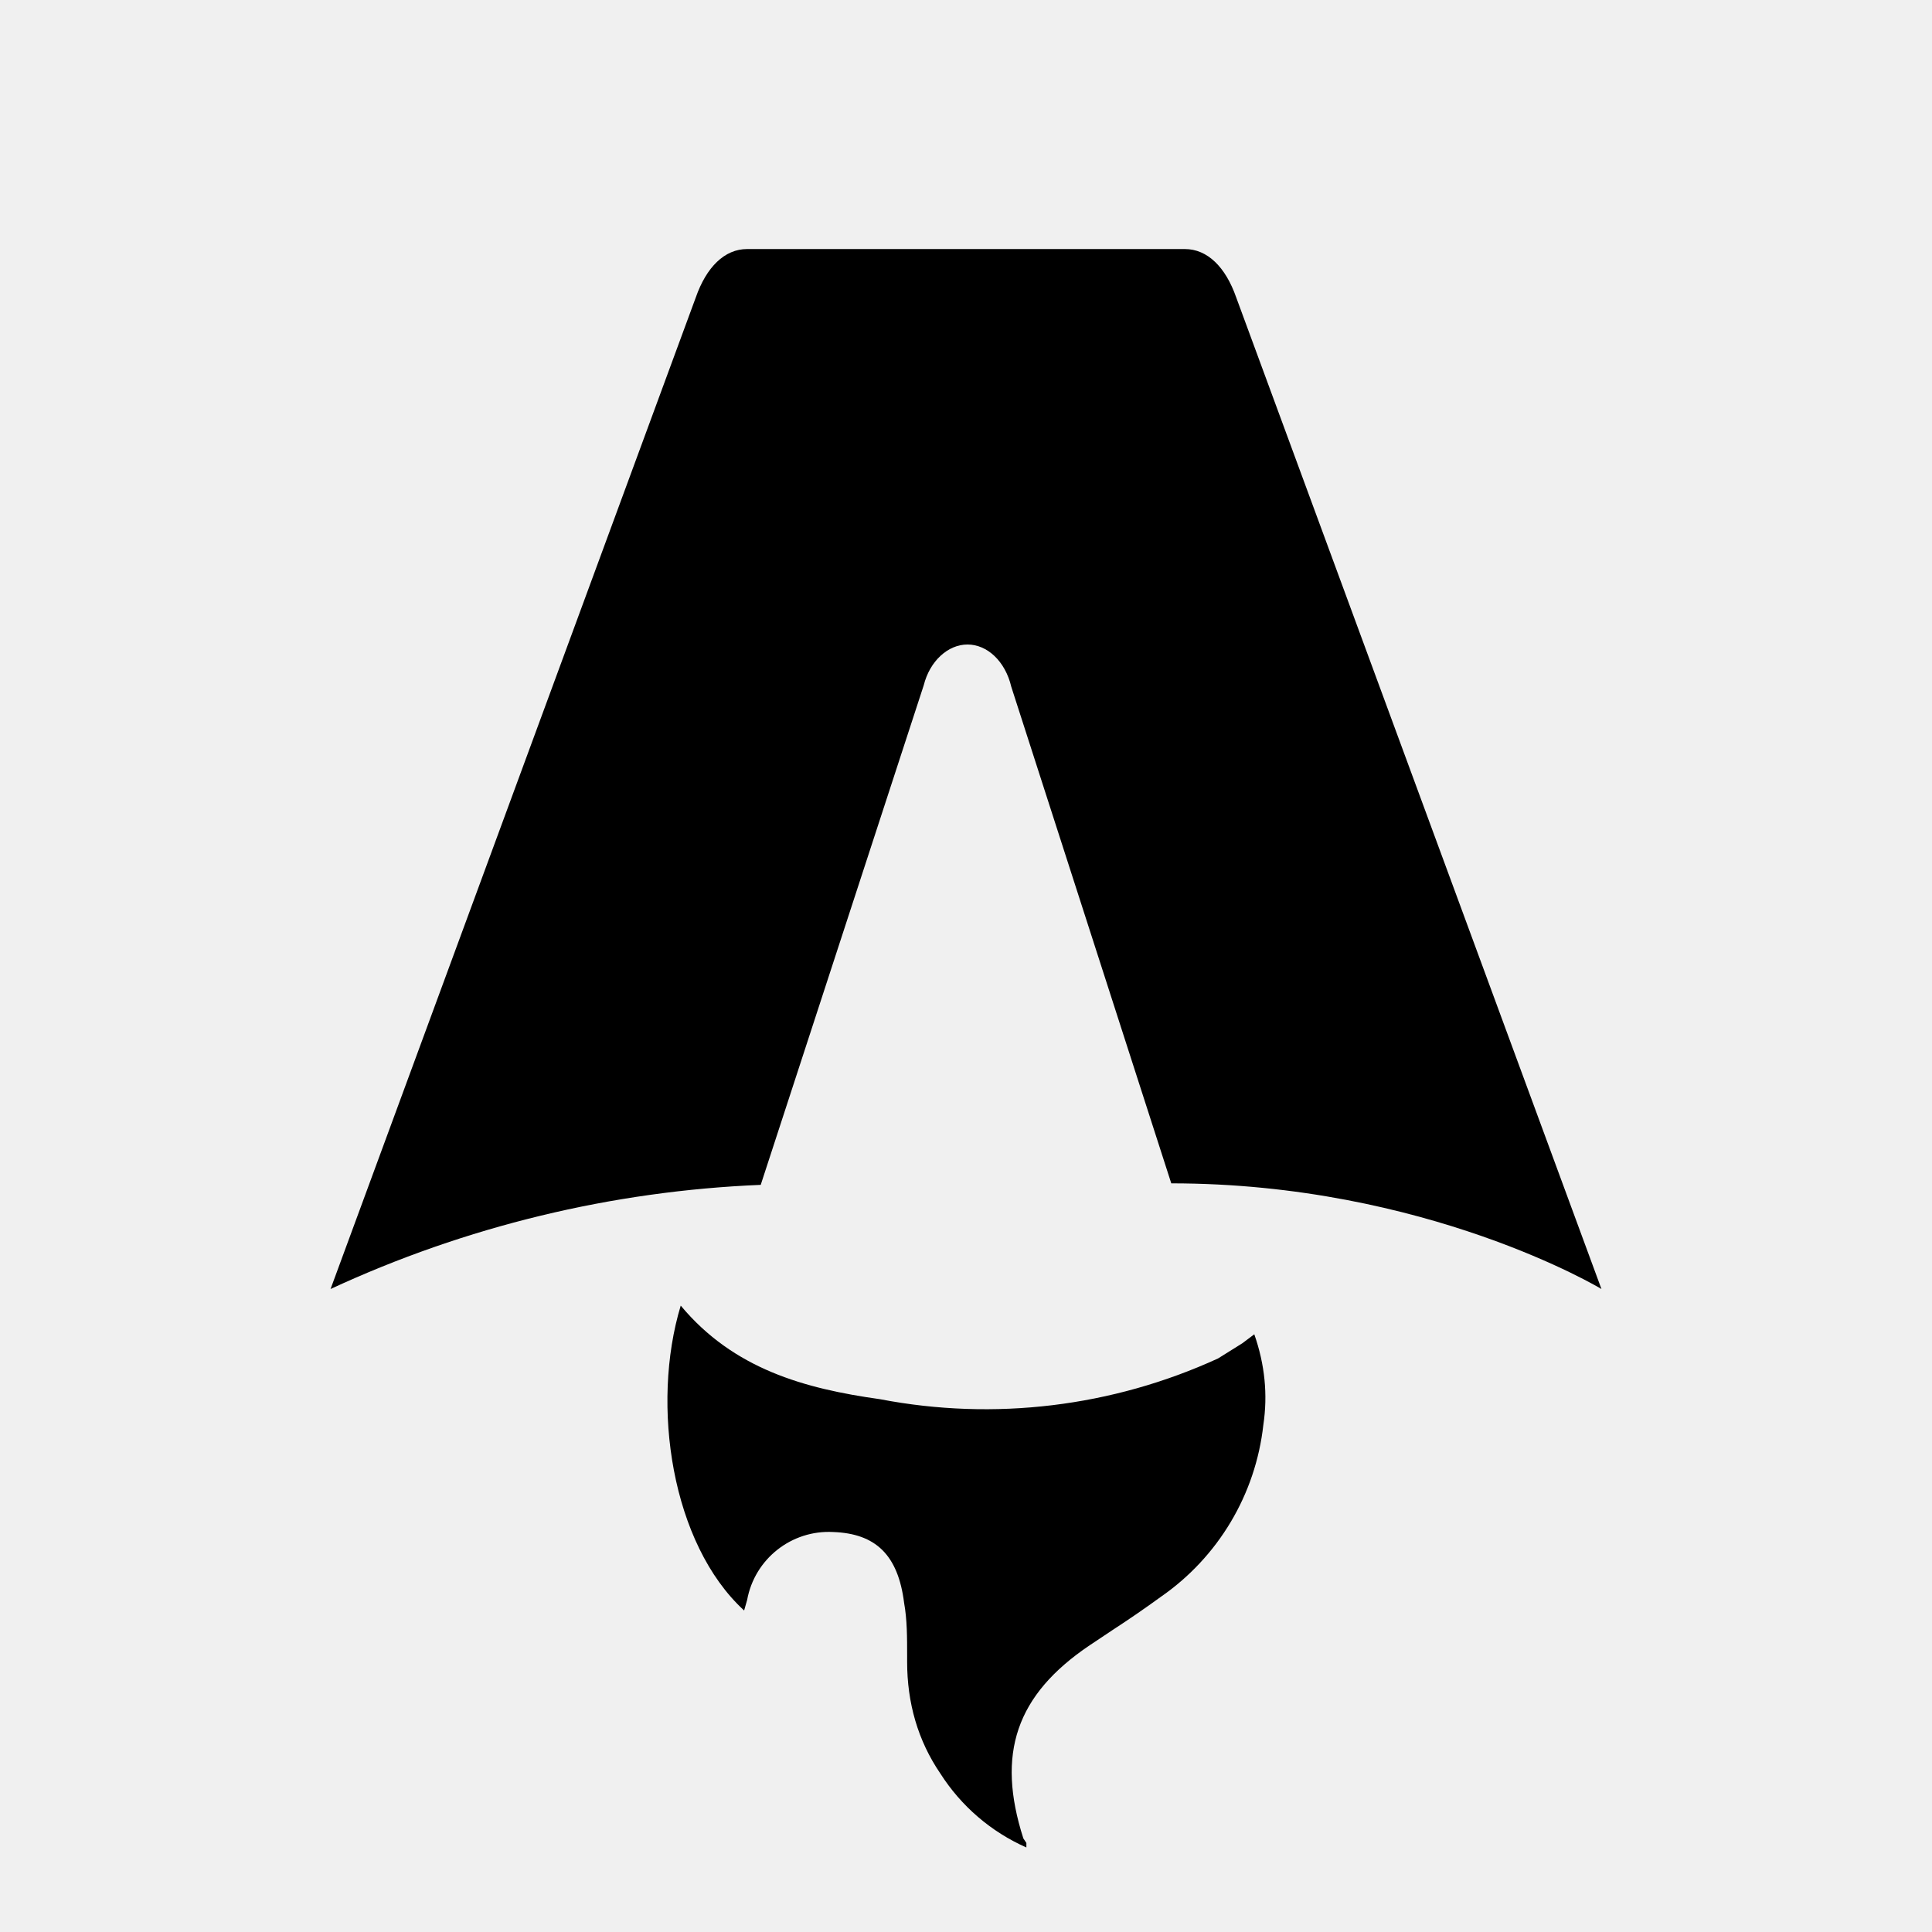
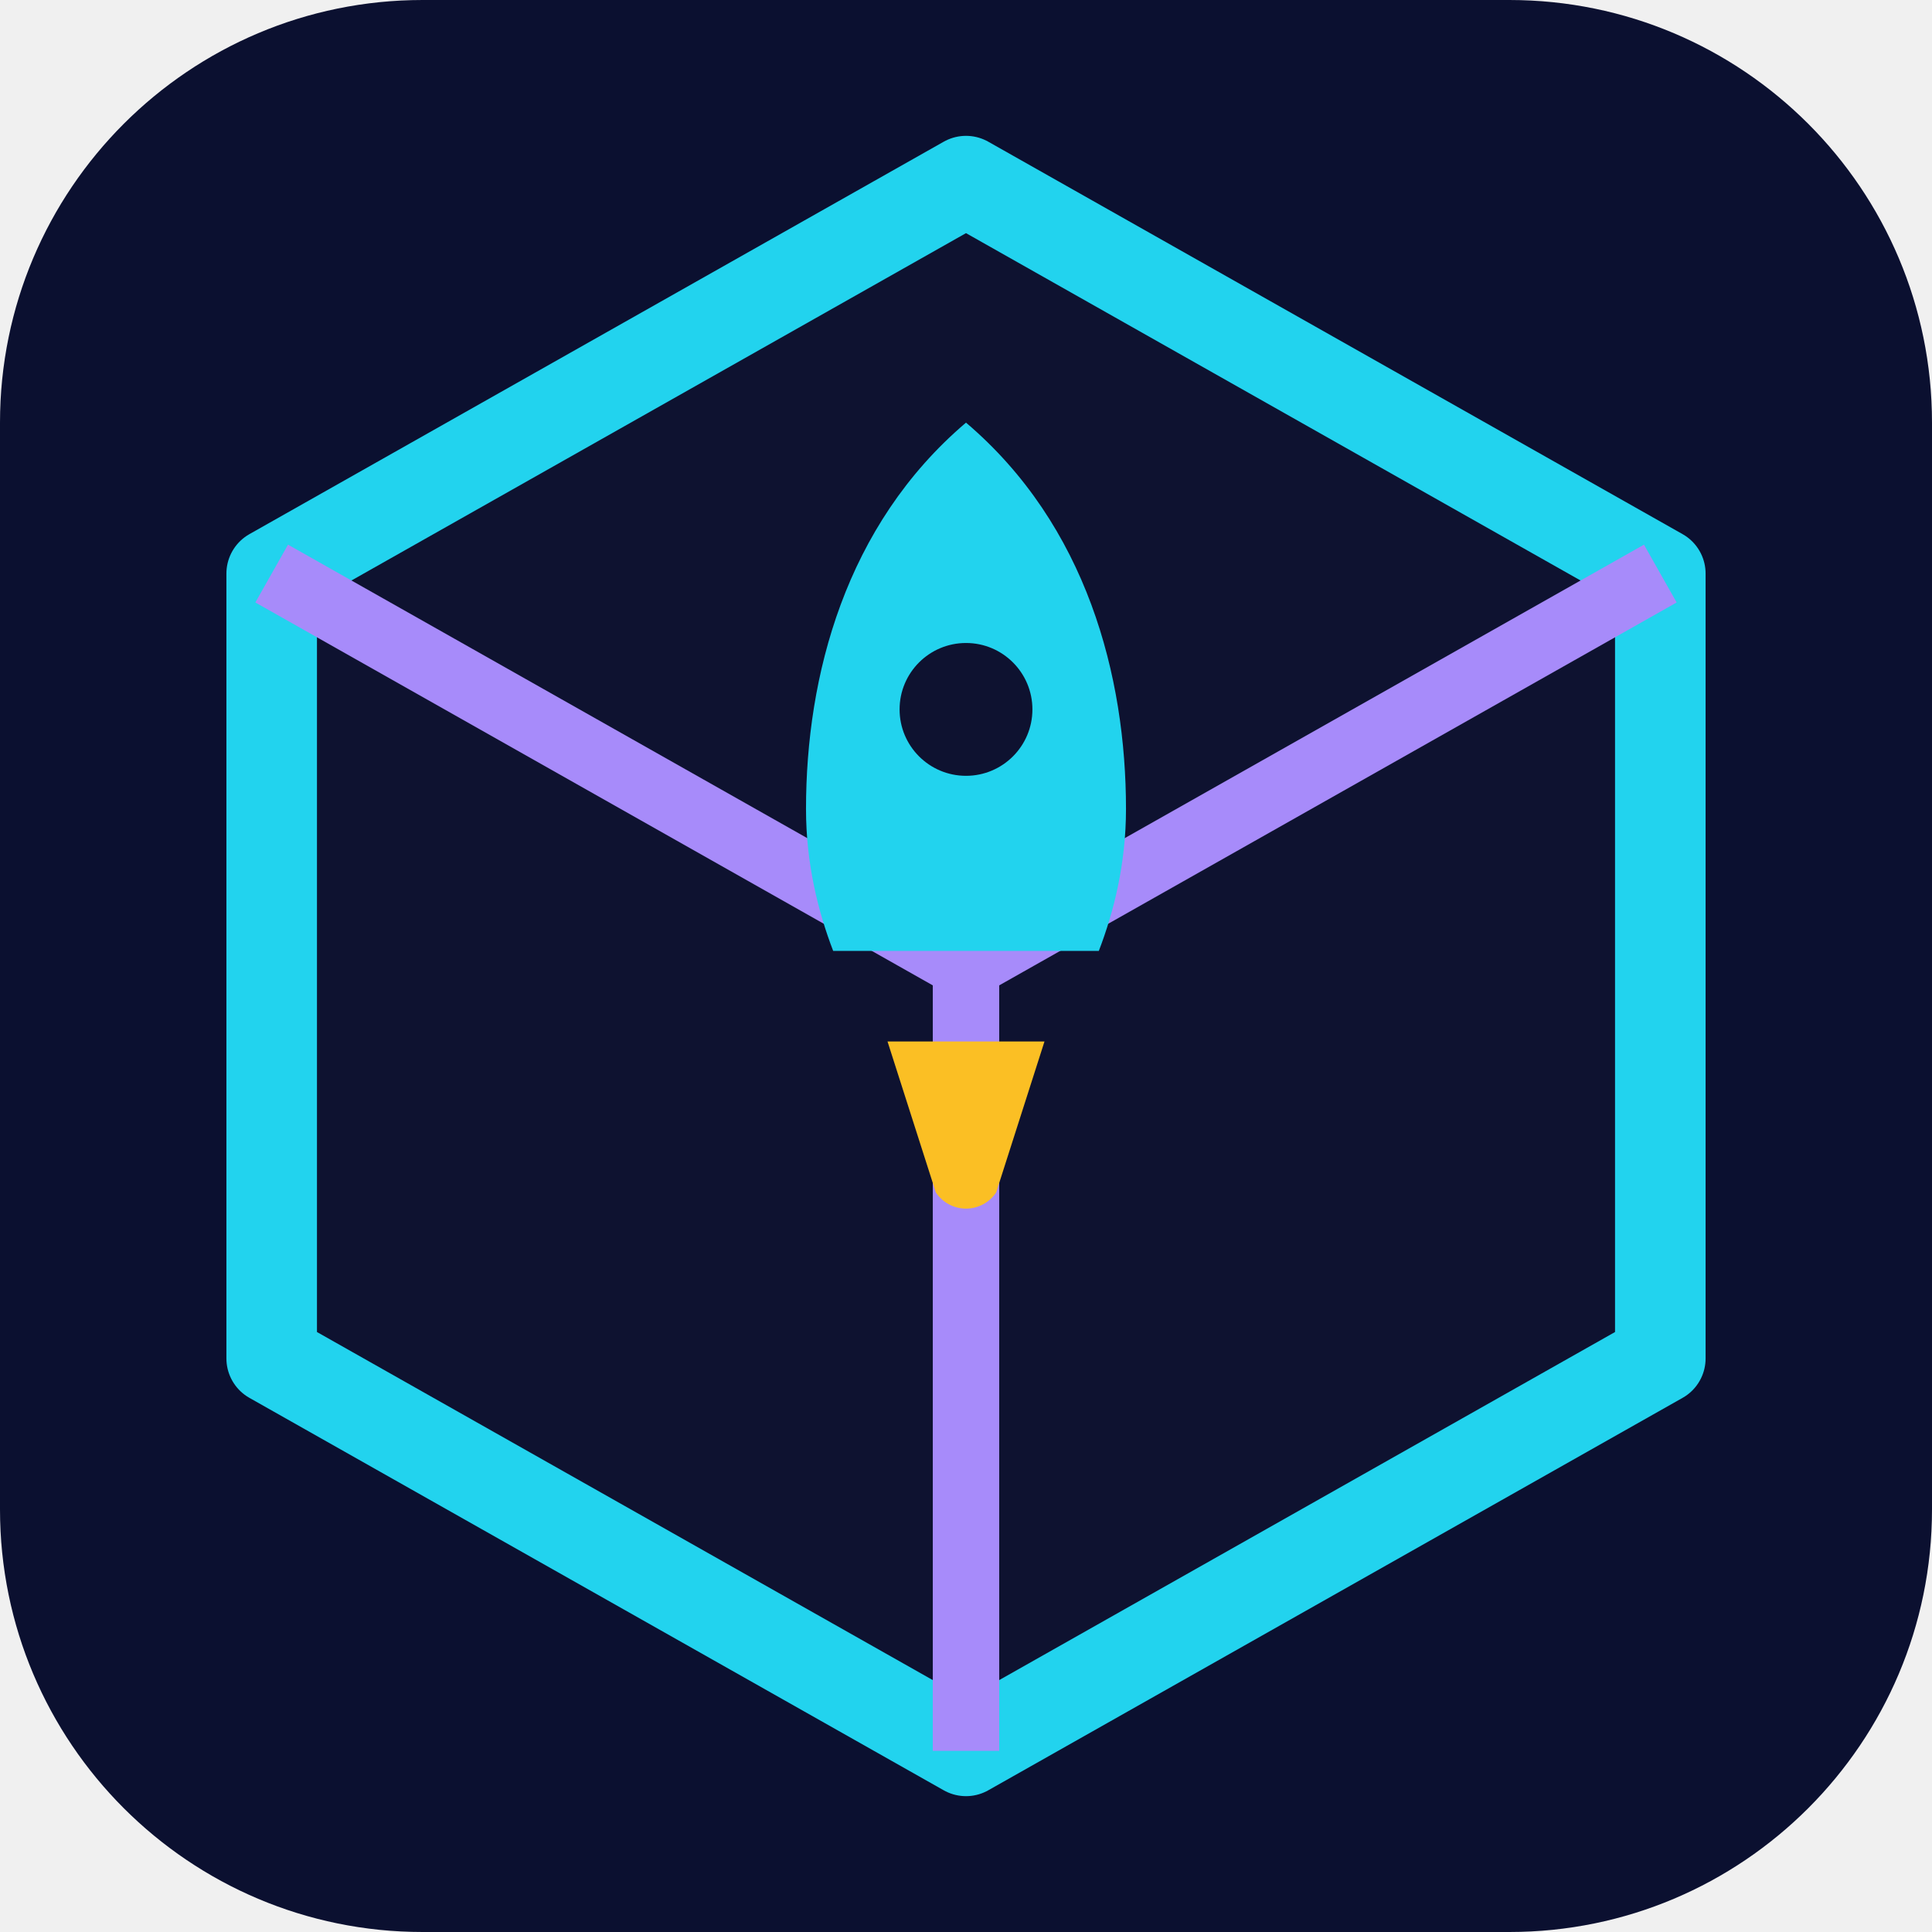
- <svg xmlns="http://www.w3.org/2000/svg" fill="none" viewBox="0 0 128 128">
-   <path d="M50.4 78.5a75.1 75.1 0 0 0-28.5 6.9l24.2-65.7c.7-2 1.9-3.2 3.4-3.2h29c1.5 0 2.7 1.2 3.4 3.2l24.2 65.7s-11.6-7-28.5-7L67 45.5c-.4-1.7-1.6-2.8-2.9-2.8-1.3 0-2.5 1.1-2.9 2.7L50.4 78.5Zm-1.1 28.2Zm-4.2-20.2c-2 6.6-.6 15.8 4.2 20.2a17.5 17.5 0 0 1 .2-.7 5.5 5.5 0 0 1 5.7-4.5c2.8.1 4.3 1.5 4.7 4.7.2 1.1.2 2.3.2 3.5v.4c0 2.7.7 5.2 2.2 7.4a13 13 0 0 0 5.7 4.9v-.3l-.2-.3c-1.8-5.6-.5-9.5 4.4-12.8l1.5-1a73 73 0 0 0 3.2-2.2 16 16 0 0 0 6.8-11.4c.3-2 .1-4-.6-6l-.8.6-1.6 1a37 37 0 0 1-22.4 2.7c-5-.7-9.7-2-13.2-6.2Z" />
-   <style>
-         path { fill: #000; }
-         @media (prefers-color-scheme: dark) {
-             path { fill: #FFF; }
-         }
-     </style>
+ <svg xmlns="http://www.w3.org/2000/svg" viewBox="0 0 64 64">
+   <rect width="64" height="64" rx="14" fill="#0b1030" />
+   <path d="M32 6 55 19v26L32 58 9 45V19z" fill="#0e1230" stroke="#22d3ee" stroke-width="3" stroke-linejoin="round" />
+   <path d="M9 19l23 13 23-13M32 32v26" fill="none" stroke="#a78bfa" stroke-width="2.2" stroke-linejoin="round" />
+   <path d="M32 14c4 3.4 5.3 8.4 5.3 12.8 0 1.8-.4 3.4-.9 4.7h-8.8c-.5-1.3-.9-2.9-.9-4.7 0-4.4 1.3-9.4 5.3-12.8z" fill="#22d3ee" />
+   <circle cx="32" cy="23.5" r="2.2" fill="#0e1230" />
+   <path d="M29.4 34.5h5.2l-1.6 5a1.2 1.2 0 0 1-2 0z" fill="#fbbf24" />
</svg>
